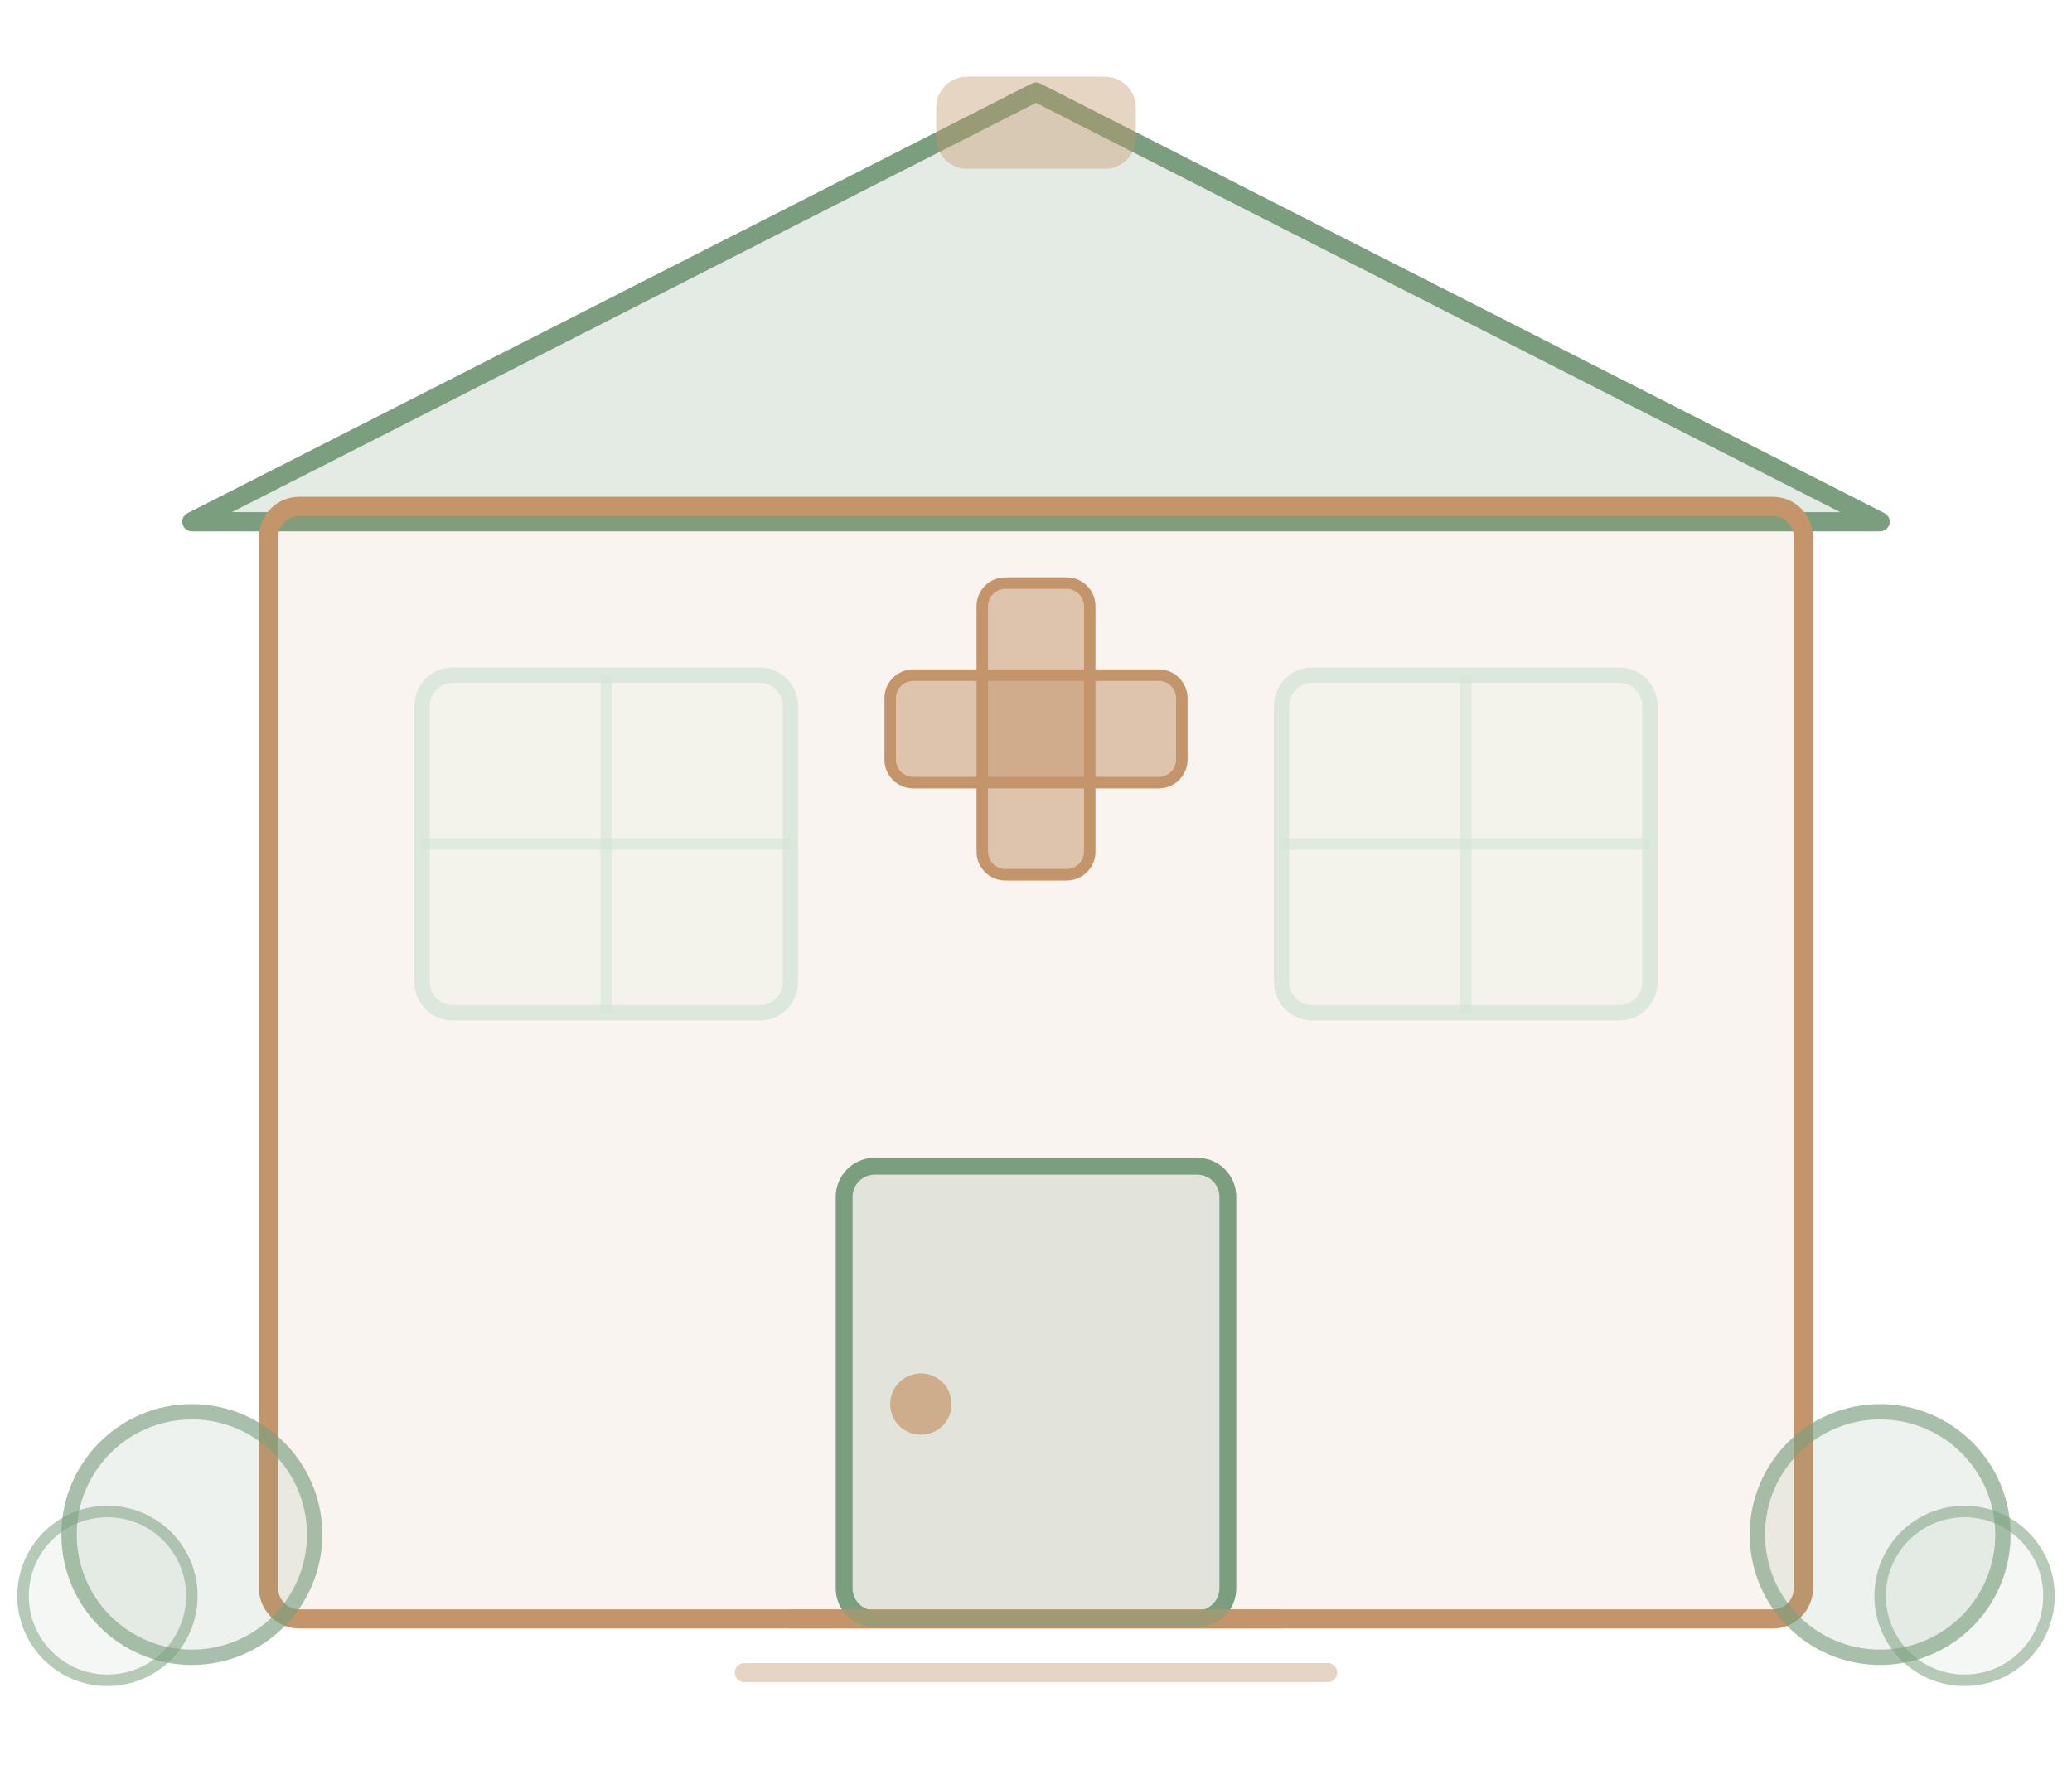
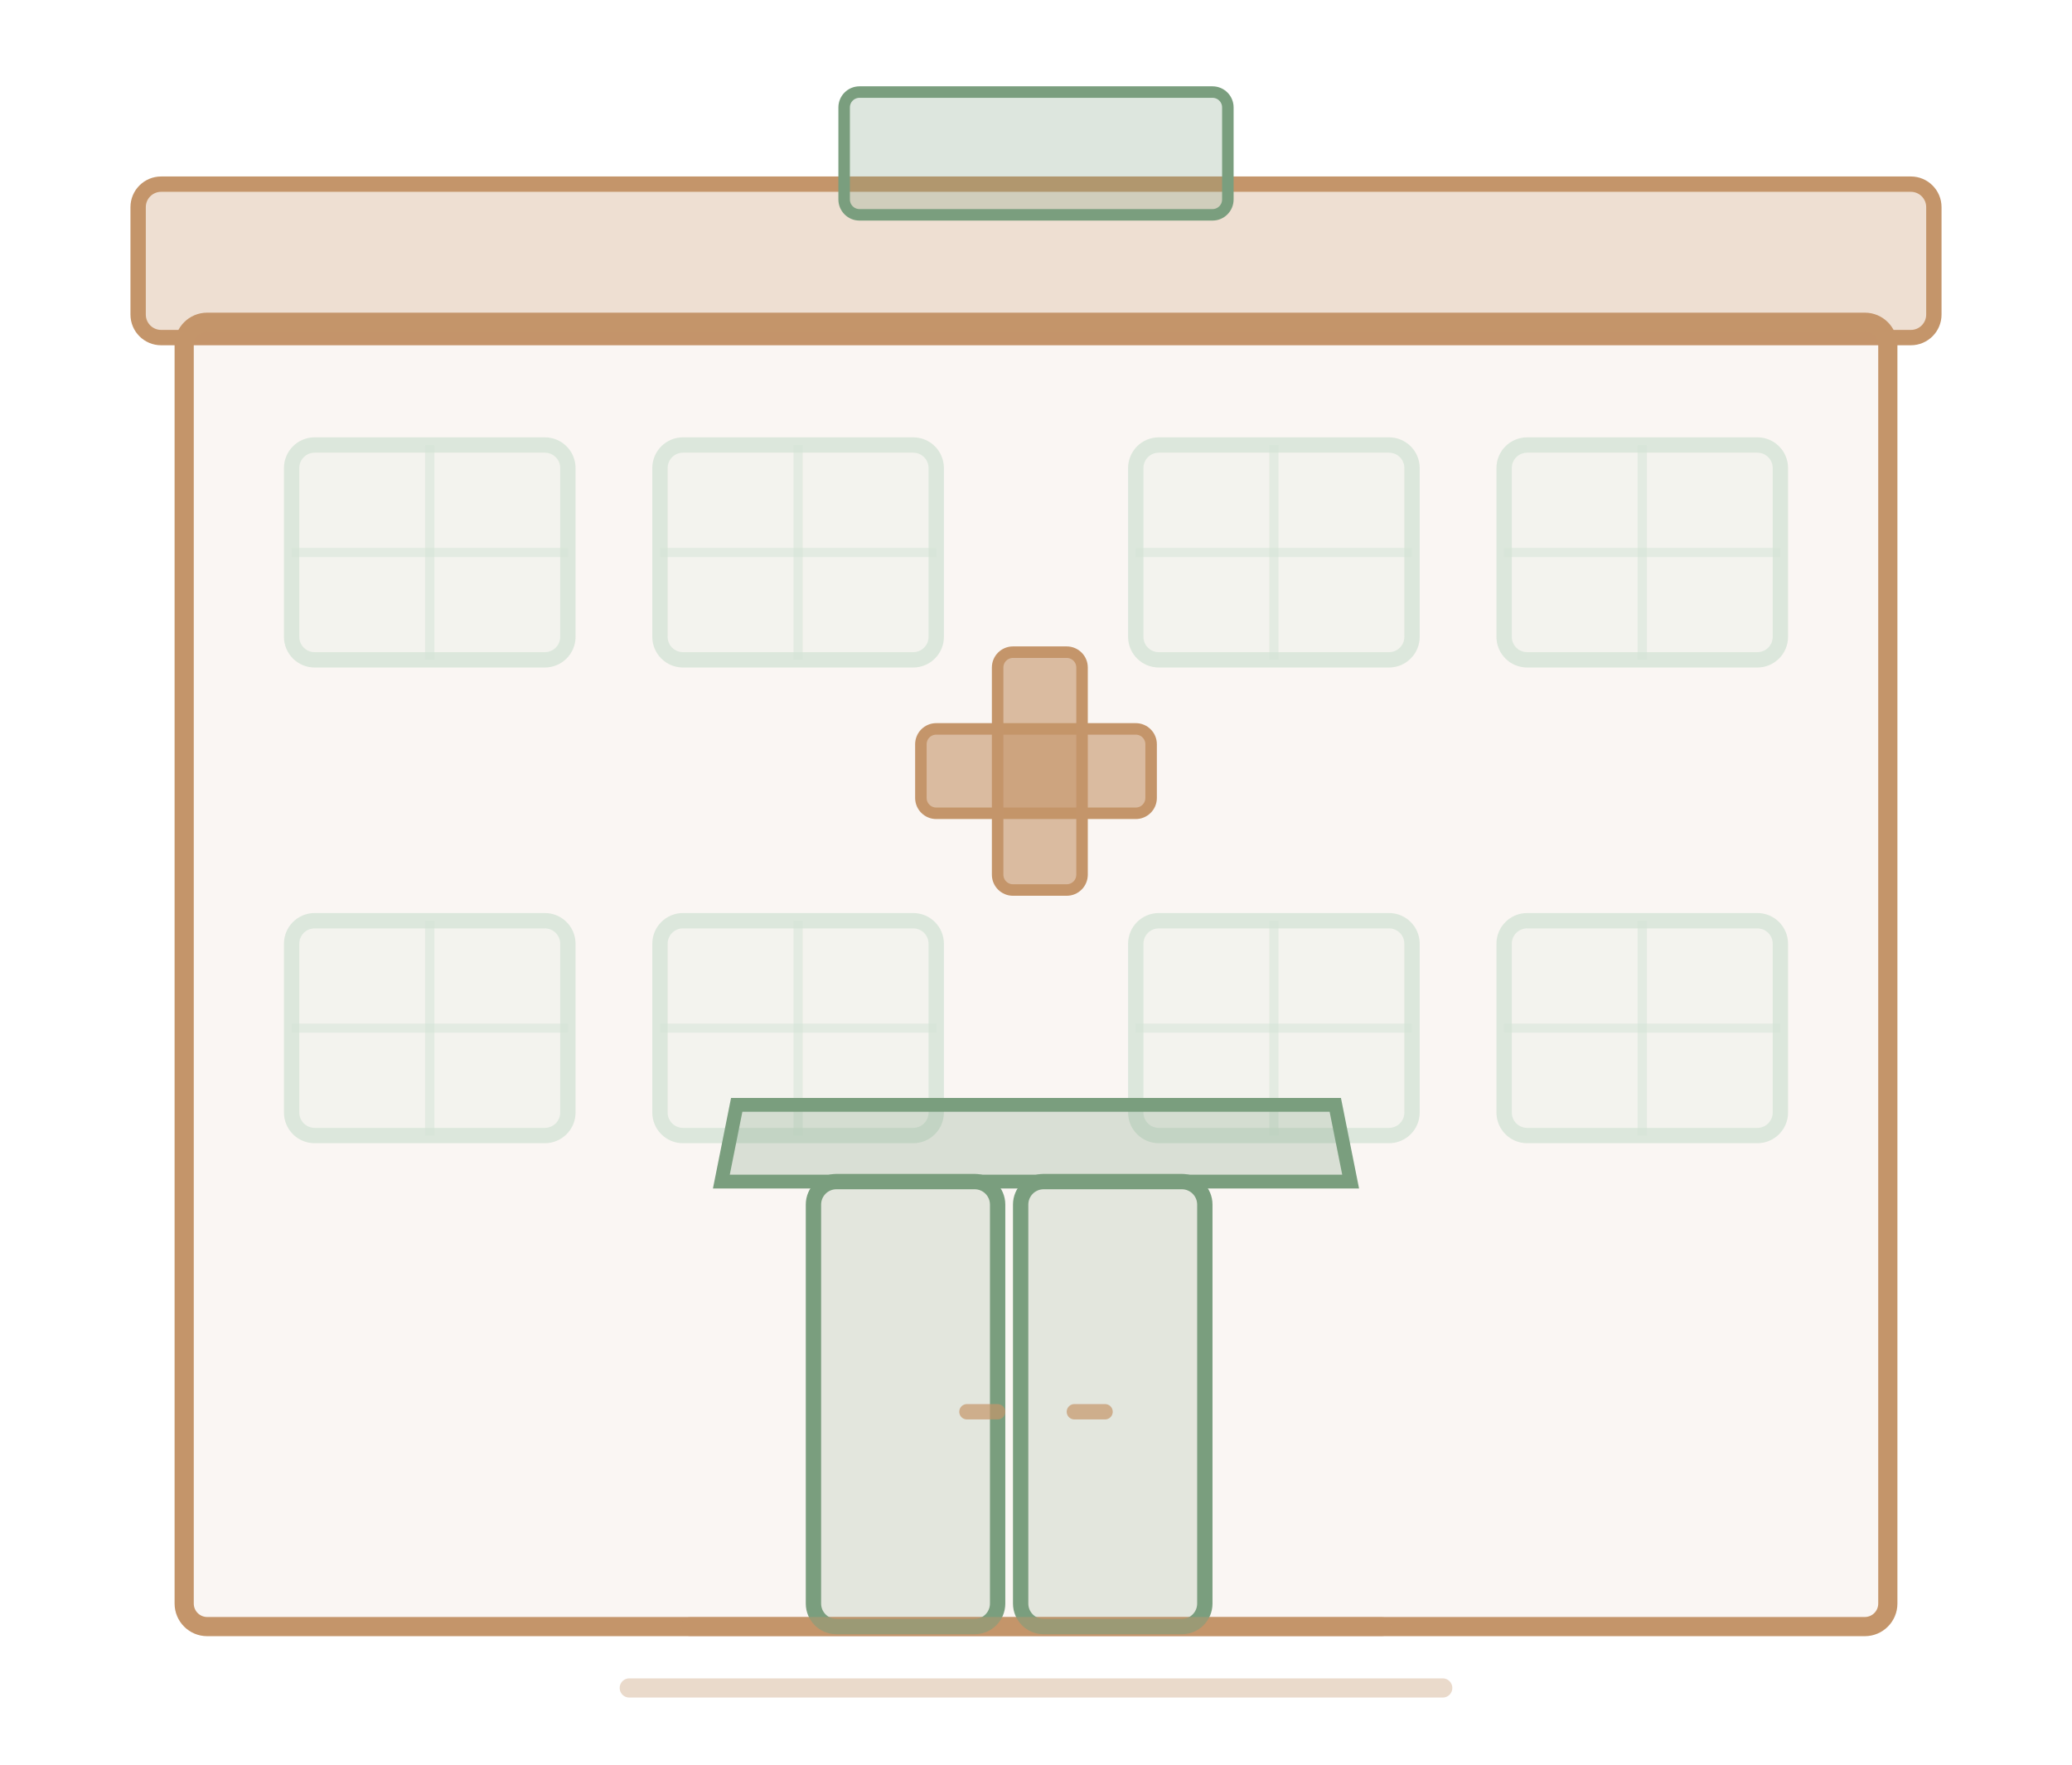
<svg xmlns="http://www.w3.org/2000/svg" viewBox="0 0 270 230" fill="none">
-   <path d="M 25,68 L 135,12 L 245,68 Z" fill="#7A9E7E" fill-opacity="0.2" stroke="#7A9E7E" stroke-width="2.5" stroke-linejoin="round" />
-   <rect x="122" y="10" width="26" height="12" rx="4" fill="#C4956A" opacity="0.4" />
-   <rect x="35" y="66" width="200" height="145" rx="4" fill="#C4956A" fill-opacity="0.1" stroke="#C4956A" stroke-width="2.5" />
-   <rect x="55" y="88" width="48" height="44" rx="4" fill="#D4E4D6" fill-opacity="0.2" stroke="#D4E4D6" stroke-width="2" opacity="0.75" />
-   <line x1="79" y1="88" x2="79" y2="132" stroke="#D4E4D6" stroke-width="1.5" opacity="0.6" />
-   <line x1="55" y1="110" x2="103" y2="110" stroke="#D4E4D6" stroke-width="1.5" opacity="0.6" />
-   <rect x="167" y="88" width="48" height="44" rx="4" fill="#D4E4D6" fill-opacity="0.2" stroke="#D4E4D6" stroke-width="2" opacity="0.75" />
-   <line x1="191" y1="88" x2="191" y2="132" stroke="#D4E4D6" stroke-width="1.5" opacity="0.6" />
-   <line x1="167" y1="110" x2="215" y2="110" stroke="#D4E4D6" stroke-width="1.5" opacity="0.6" />
-   <rect x="116" y="88" width="38" height="14" rx="3" fill="#C4956A" fill-opacity="0.5" stroke="#C4956A" stroke-width="1.5" />
-   <rect x="128" y="76" width="14" height="38" rx="3" fill="#C4956A" fill-opacity="0.5" stroke="#C4956A" stroke-width="1.5" />
-   <rect x="110" y="152" width="50" height="59" rx="4" fill="#7A9E7E" fill-opacity="0.18" stroke="#7A9E7E" stroke-width="2.2" />
-   <circle cx="120" cy="183" r="4" fill="#C4956A" opacity="0.7" />
-   <line x1="103" y1="211" x2="167" y2="211" stroke="#C4956A" stroke-width="2.5" stroke-linecap="round" opacity="0.5" />
-   <line x1="97" y1="218" x2="173" y2="218" stroke="#C4956A" stroke-width="2.5" stroke-linecap="round" opacity="0.4" />
-   <circle cx="25" cy="200" r="16" fill="#7A9E7E" fill-opacity="0.2" stroke="#7A9E7E" stroke-width="2" opacity="0.65" />
-   <circle cx="14" cy="208" r="11" fill="#7A9E7E" fill-opacity="0.15" stroke="#7A9E7E" stroke-width="1.5" opacity="0.55" />
-   <circle cx="245" cy="200" r="16" fill="#7A9E7E" fill-opacity="0.2" stroke="#7A9E7E" stroke-width="2" opacity="0.65" />
-   <circle cx="256" cy="208" r="11" fill="#7A9E7E" fill-opacity="0.15" stroke="#7A9E7E" stroke-width="1.5" opacity="0.55" />
+   <rect x="18" y="24" width="234" height="20" rx="3" fill="#C4956A" fill-opacity="0.3" stroke="#C4956A" stroke-width="2" />
+   <rect x="110" y="12" width="50" height="16" rx="2" fill="#7A9E7E" fill-opacity="0.25" stroke="#7A9E7E" stroke-width="1.5" />
+   <rect x="24" y="42" width="222" height="170" rx="3" fill="#C4956A" fill-opacity="0.08" stroke="#C4956A" stroke-width="2.5" />
+   <rect x="38" y="58" width="36" height="28" rx="3" fill="#D4E4D6" fill-opacity="0.22" stroke="#D4E4D6" stroke-width="2" opacity="0.8" />
+   <line x1="56" y1="58" x2="56" y2="86" stroke="#D4E4D6" stroke-width="1.2" opacity="0.5" />
+   <line x1="38" y1="72" x2="74" y2="72" stroke="#D4E4D6" stroke-width="1.2" opacity="0.5" />
+   <rect x="86" y="58" width="36" height="28" rx="3" fill="#D4E4D6" fill-opacity="0.22" stroke="#D4E4D6" stroke-width="2" opacity="0.8" />
+   <line x1="104" y1="58" x2="104" y2="86" stroke="#D4E4D6" stroke-width="1.2" opacity="0.5" />
+   <line x1="86" y1="72" x2="122" y2="72" stroke="#D4E4D6" stroke-width="1.2" opacity="0.5" />
+   <rect x="148" y="58" width="36" height="28" rx="3" fill="#D4E4D6" fill-opacity="0.22" stroke="#D4E4D6" stroke-width="2" opacity="0.8" />
+   <line x1="166" y1="58" x2="166" y2="86" stroke="#D4E4D6" stroke-width="1.2" opacity="0.5" />
+   <line x1="148" y1="72" x2="184" y2="72" stroke="#D4E4D6" stroke-width="1.2" opacity="0.5" />
+   <rect x="196" y="58" width="36" height="28" rx="3" fill="#D4E4D6" fill-opacity="0.22" stroke="#D4E4D6" stroke-width="2" opacity="0.8" />
+   <line x1="214" y1="58" x2="214" y2="86" stroke="#D4E4D6" stroke-width="1.2" opacity="0.5" />
+   <line x1="196" y1="72" x2="232" y2="72" stroke="#D4E4D6" stroke-width="1.2" opacity="0.5" />
+   <rect x="120" y="95" width="30" height="11" rx="2" fill="#C4956A" fill-opacity="0.6" stroke="#C4956A" stroke-width="1.5" />
+   <rect x="130" y="85" width="11" height="31" rx="2" fill="#C4956A" fill-opacity="0.6" stroke="#C4956A" stroke-width="1.5" />
+   <rect x="38" y="120" width="36" height="28" rx="3" fill="#D4E4D6" fill-opacity="0.22" stroke="#D4E4D6" stroke-width="2" opacity="0.8" />
+   <line x1="56" y1="120" x2="56" y2="148" stroke="#D4E4D6" stroke-width="1.2" opacity="0.5" />
+   <line x1="38" y1="134" x2="74" y2="134" stroke="#D4E4D6" stroke-width="1.2" opacity="0.5" />
+   <rect x="86" y="120" width="36" height="28" rx="3" fill="#D4E4D6" fill-opacity="0.22" stroke="#D4E4D6" stroke-width="2" opacity="0.8" />
+   <line x1="104" y1="120" x2="104" y2="148" stroke="#D4E4D6" stroke-width="1.2" opacity="0.5" />
+   <line x1="86" y1="134" x2="122" y2="134" stroke="#D4E4D6" stroke-width="1.2" opacity="0.5" />
+   <rect x="148" y="120" width="36" height="28" rx="3" fill="#D4E4D6" fill-opacity="0.22" stroke="#D4E4D6" stroke-width="2" opacity="0.8" />
+   <line x1="166" y1="120" x2="166" y2="148" stroke="#D4E4D6" stroke-width="1.2" opacity="0.5" />
+   <line x1="148" y1="134" x2="184" y2="134" stroke="#D4E4D6" stroke-width="1.2" opacity="0.5" />
+   <rect x="196" y="120" width="36" height="28" rx="3" fill="#D4E4D6" fill-opacity="0.22" stroke="#D4E4D6" stroke-width="2" opacity="0.8" />
+   <line x1="214" y1="120" x2="214" y2="148" stroke="#D4E4D6" stroke-width="1.2" opacity="0.5" />
+   <line x1="196" y1="134" x2="232" y2="134" stroke="#D4E4D6" stroke-width="1.2" opacity="0.5" />
+   <path d="M 94,154 L 96,144 L 174,144 L 176,154 Z" fill="#7A9E7E" fill-opacity="0.25" stroke="#7A9E7E" stroke-width="1.8" />
+   <rect x="106" y="154" width="24" height="58" rx="3" fill="#7A9E7E" fill-opacity="0.18" stroke="#7A9E7E" stroke-width="2" />
+   <rect x="133" y="154" width="24" height="58" rx="3" fill="#7A9E7E" fill-opacity="0.18" stroke="#7A9E7E" stroke-width="2" />
+   <line x1="126" y1="184" x2="130" y2="184" stroke="#C4956A" stroke-width="2" stroke-linecap="round" opacity="0.7" />
+   <line x1="140" y1="184" x2="144" y2="184" stroke="#C4956A" stroke-width="2" stroke-linecap="round" opacity="0.7" />
+   <line x1="90" y1="212" x2="180" y2="212" stroke="#C4956A" stroke-width="2.5" stroke-linecap="round" opacity="0.45" />
+   <line x1="82" y1="220" x2="188" y2="220" stroke="#C4956A" stroke-width="2.5" stroke-linecap="round" opacity="0.35" />
</svg>
